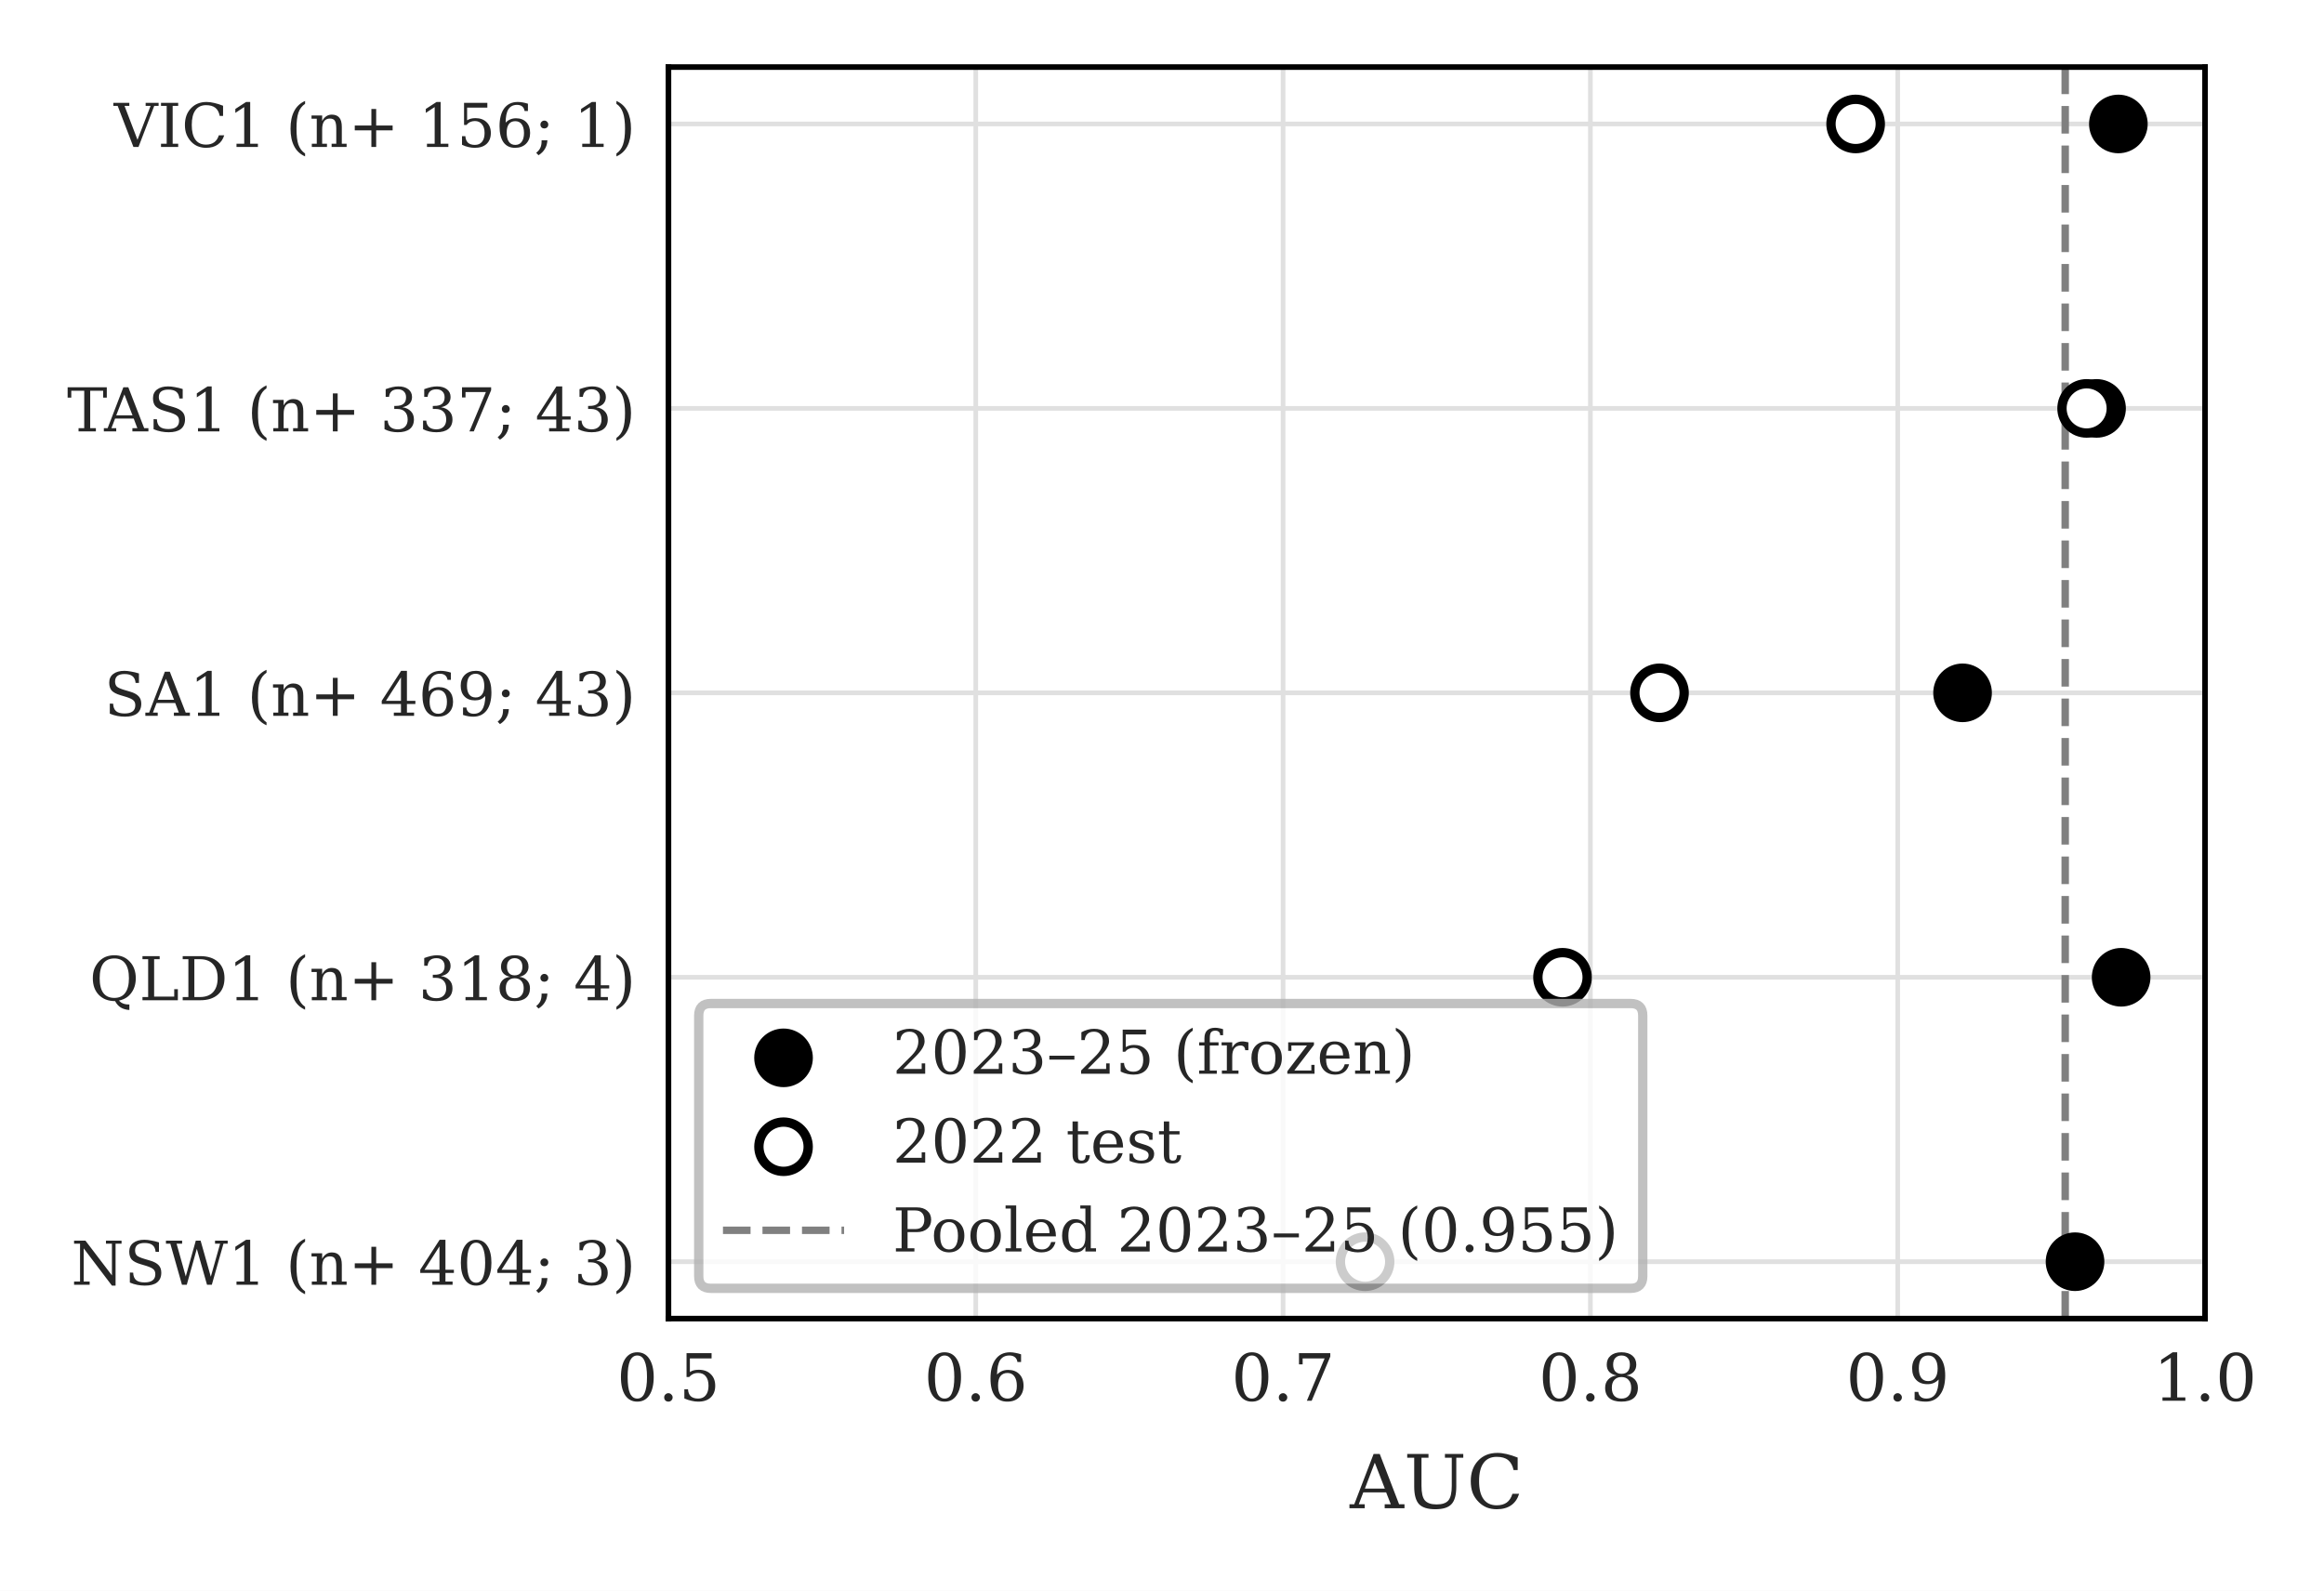
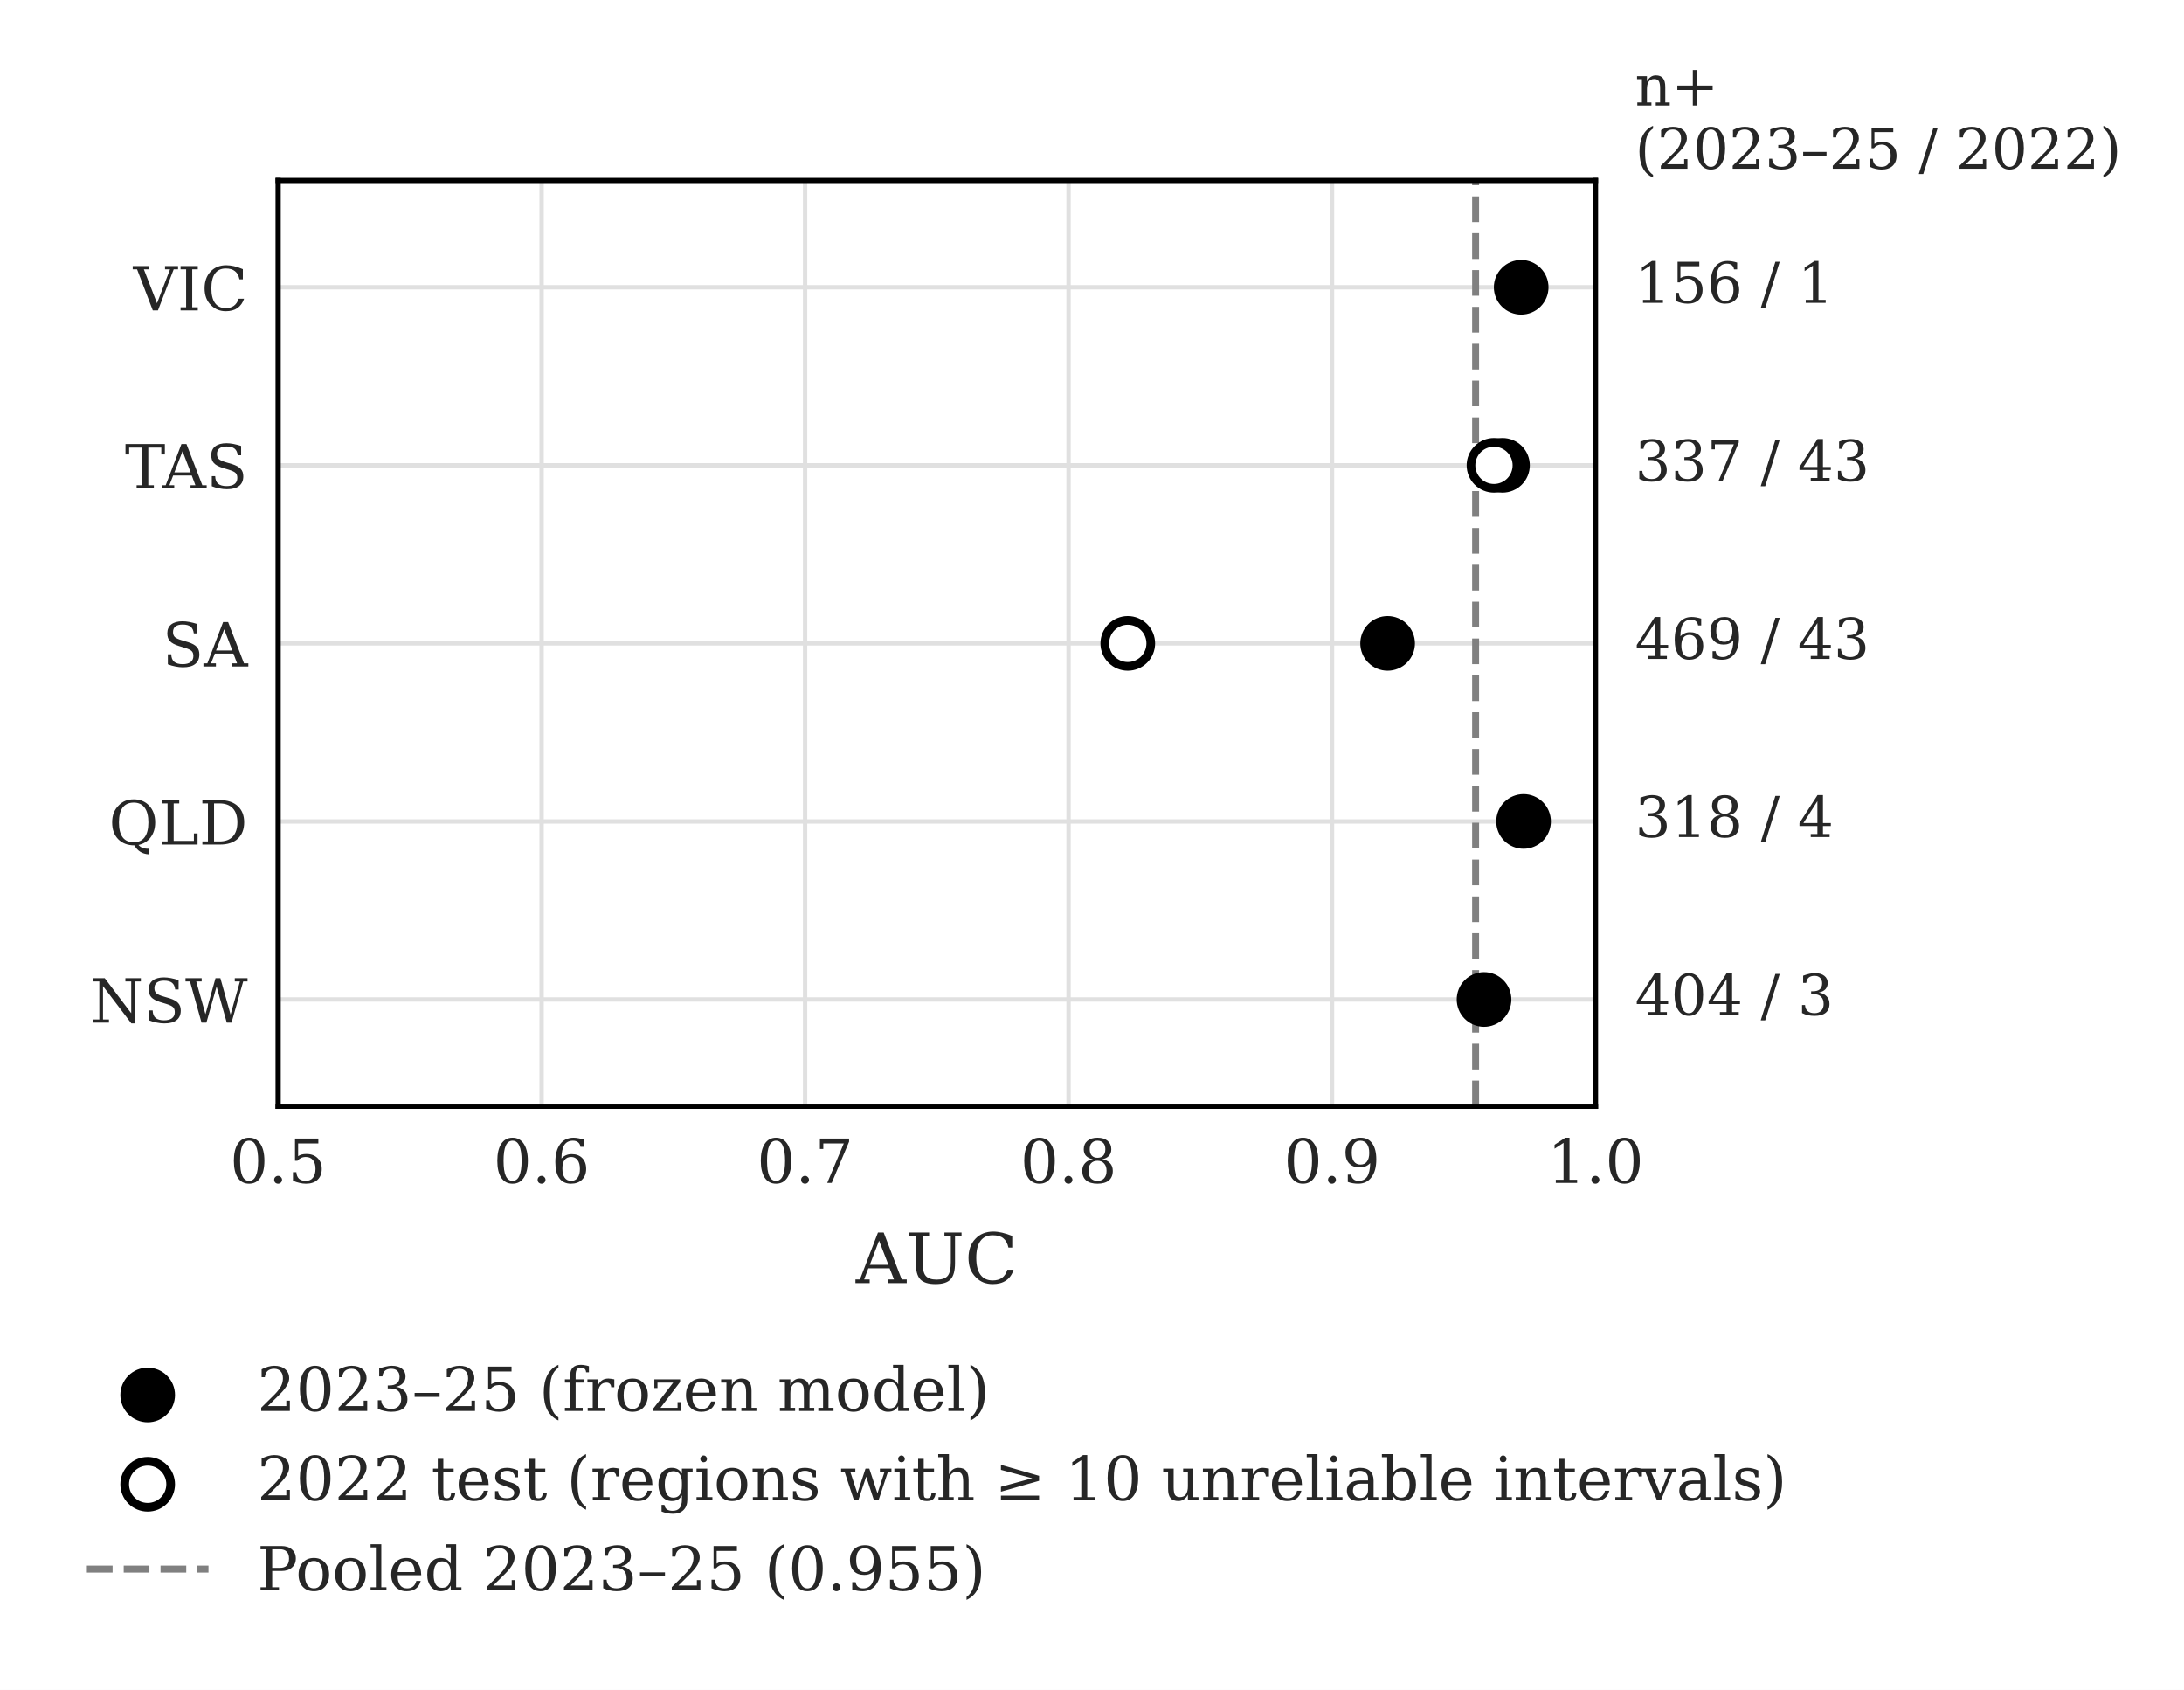
- <svg xmlns="http://www.w3.org/2000/svg" xmlns:xlink="http://www.w3.org/1999/xlink" width="249.387pt" height="170.757pt" viewBox="0 0 249.387 170.757" version="1.1">
+ <svg xmlns="http://www.w3.org/2000/svg" xmlns:xlink="http://www.w3.org/1999/xlink" width="251.419pt" height="194.486pt" viewBox="0 0 251.419 194.486" version="1.1">
  <defs>
    <style type="text/css">*{stroke-linejoin: round; stroke-linecap: butt}</style>
  </defs>
  <g id="figure_1">
    <g id="patch_1">
-       <path d="M 0 170.757  L 249.387 170.757  L 249.387 0  L 0 0  z " style="fill: #ffffff" />
+       <path d="M 0 194.486  L 251.419 194.486  L 251.419 0  L 0 0  z " style="fill: #ffffff" />
    </g>
    <g id="axes_1">
      <g id="patch_2">
-         <path d="M 71.731 141.54  L 236.621 141.54  L 236.621 7.2  L 71.731 7.2  z " style="fill: #ffffff" />
+         <path d="M 32.019 127.321  L 183.67 127.321  L 183.67 20.769  L 32.019 20.769  z " style="fill: #ffffff" />
      </g>
      <g id="matplotlib.axis_1">
        <g id="xtick_1">
          <g id="line2d_1">
-             <path d="M 71.731 141.54  L 71.731 7.2  " clip-path="url(#p9cd8f3838f)" style="fill: none; stroke: #e0e0e0; stroke-width: 0.5; stroke-linecap: round" />
+             <path d="M 32.019 127.321  L 32.019 20.769  " clip-path="url(#p7d4c0278f1)" style="fill: none; stroke: #e0e0e0; stroke-width: 0.5; stroke-linecap: round" />
          </g>
          <g id="line2d_2" />
          <g id="text_1">
-             <text style="font-size: 7px; font-family: 'DejaVu Serif', 'Bitstream Vera Serif', 'Computer Modern Roman', 'New Century Schoolbook', 'Century Schoolbook L', 'Utopia', 'ITC Bookman', 'Bookman', 'Nimbus Roman No9 L', 'Times New Roman', 'Times', 'Palatino', 'Charter', serif; text-anchor: middle; fill: #262626" x="71.731" y="150.359" transform="rotate(-0 71.73094 150.3589)">0.5</text>
+             <text style="font-size: 7px; font-family: 'DejaVu Serif', 'Bitstream Vera Serif', 'Computer Modern Roman', 'New Century Schoolbook', 'Century Schoolbook L', 'Utopia', 'ITC Bookman', 'Bookman', 'Nimbus Roman No9 L', 'Times New Roman', 'Times', 'Palatino', 'Charter', serif; text-anchor: middle; fill: #262626" x="32.019" y="136.14" transform="rotate(-0 32.01919 136.1395)">0.5</text>
          </g>
        </g>
        <g id="xtick_2">
          <g id="line2d_3">
-             <path d="M 104.709 141.54  L 104.709 7.2  " clip-path="url(#p9cd8f3838f)" style="fill: none; stroke: #e0e0e0; stroke-width: 0.5; stroke-linecap: round" />
+             <path d="M 62.349 127.321  L 62.349 20.769  " clip-path="url(#p7d4c0278f1)" style="fill: none; stroke: #e0e0e0; stroke-width: 0.5; stroke-linecap: round" />
          </g>
          <g id="line2d_4" />
          <g id="text_2">
-             <text style="font-size: 7px; font-family: 'DejaVu Serif', 'Bitstream Vera Serif', 'Computer Modern Roman', 'New Century Schoolbook', 'Century Schoolbook L', 'Utopia', 'ITC Bookman', 'Bookman', 'Nimbus Roman No9 L', 'Times New Roman', 'Times', 'Palatino', 'Charter', serif; text-anchor: middle; fill: #262626" x="104.709" y="150.359" transform="rotate(-0 104.7089 150.3589)">0.6</text>
+             <text style="font-size: 7px; font-family: 'DejaVu Serif', 'Bitstream Vera Serif', 'Computer Modern Roman', 'New Century Schoolbook', 'Century Schoolbook L', 'Utopia', 'ITC Bookman', 'Bookman', 'Nimbus Roman No9 L', 'Times New Roman', 'Times', 'Palatino', 'Charter', serif; text-anchor: middle; fill: #262626" x="62.349" y="136.14" transform="rotate(-0 62.34939 136.1395)">0.6</text>
          </g>
        </g>
        <g id="xtick_3">
          <g id="line2d_5">
-             <path d="M 137.687 141.54  L 137.687 7.2  " clip-path="url(#p9cd8f3838f)" style="fill: none; stroke: #e0e0e0; stroke-width: 0.5; stroke-linecap: round" />
+             <path d="M 92.68 127.321  L 92.68 20.769  " clip-path="url(#p7d4c0278f1)" style="fill: none; stroke: #e0e0e0; stroke-width: 0.5; stroke-linecap: round" />
          </g>
          <g id="line2d_6" />
          <g id="text_3">
-             <text style="font-size: 7px; font-family: 'DejaVu Serif', 'Bitstream Vera Serif', 'Computer Modern Roman', 'New Century Schoolbook', 'Century Schoolbook L', 'Utopia', 'ITC Bookman', 'Bookman', 'Nimbus Roman No9 L', 'Times New Roman', 'Times', 'Palatino', 'Charter', serif; text-anchor: middle; fill: #262626" x="137.687" y="150.359" transform="rotate(-0 137.6869 150.3589)">0.7</text>
+             <text style="font-size: 7px; font-family: 'DejaVu Serif', 'Bitstream Vera Serif', 'Computer Modern Roman', 'New Century Schoolbook', 'Century Schoolbook L', 'Utopia', 'ITC Bookman', 'Bookman', 'Nimbus Roman No9 L', 'Times New Roman', 'Times', 'Palatino', 'Charter', serif; text-anchor: middle; fill: #262626" x="92.68" y="136.14" transform="rotate(-0 92.67959 136.1395)">0.7</text>
          </g>
        </g>
        <g id="xtick_4">
          <g id="line2d_7">
-             <path d="M 170.665 141.54  L 170.665 7.2  " clip-path="url(#p9cd8f3838f)" style="fill: none; stroke: #e0e0e0; stroke-width: 0.5; stroke-linecap: round" />
+             <path d="M 123.01 127.321  L 123.01 20.769  " clip-path="url(#p7d4c0278f1)" style="fill: none; stroke: #e0e0e0; stroke-width: 0.5; stroke-linecap: round" />
          </g>
          <g id="line2d_8" />
          <g id="text_4">
-             <text style="font-size: 7px; font-family: 'DejaVu Serif', 'Bitstream Vera Serif', 'Computer Modern Roman', 'New Century Schoolbook', 'Century Schoolbook L', 'Utopia', 'ITC Bookman', 'Bookman', 'Nimbus Roman No9 L', 'Times New Roman', 'Times', 'Palatino', 'Charter', serif; text-anchor: middle; fill: #262626" x="170.665" y="150.359" transform="rotate(-0 170.6649 150.3589)">0.8</text>
+             <text style="font-size: 7px; font-family: 'DejaVu Serif', 'Bitstream Vera Serif', 'Computer Modern Roman', 'New Century Schoolbook', 'Century Schoolbook L', 'Utopia', 'ITC Bookman', 'Bookman', 'Nimbus Roman No9 L', 'Times New Roman', 'Times', 'Palatino', 'Charter', serif; text-anchor: middle; fill: #262626" x="123.01" y="136.14" transform="rotate(-0 123.0098 136.1395)">0.8</text>
          </g>
        </g>
        <g id="xtick_5">
          <g id="line2d_9">
-             <path d="M 203.643 141.54  L 203.643 7.2  " clip-path="url(#p9cd8f3838f)" style="fill: none; stroke: #e0e0e0; stroke-width: 0.5; stroke-linecap: round" />
+             <path d="M 153.34 127.321  L 153.34 20.769  " clip-path="url(#p7d4c0278f1)" style="fill: none; stroke: #e0e0e0; stroke-width: 0.5; stroke-linecap: round" />
          </g>
          <g id="line2d_10" />
          <g id="text_5">
-             <text style="font-size: 7px; font-family: 'DejaVu Serif', 'Bitstream Vera Serif', 'Computer Modern Roman', 'New Century Schoolbook', 'Century Schoolbook L', 'Utopia', 'ITC Bookman', 'Bookman', 'Nimbus Roman No9 L', 'Times New Roman', 'Times', 'Palatino', 'Charter', serif; text-anchor: middle; fill: #262626" x="203.643" y="150.359" transform="rotate(-0 203.6429 150.3589)">0.9</text>
+             <text style="font-size: 7px; font-family: 'DejaVu Serif', 'Bitstream Vera Serif', 'Computer Modern Roman', 'New Century Schoolbook', 'Century Schoolbook L', 'Utopia', 'ITC Bookman', 'Bookman', 'Nimbus Roman No9 L', 'Times New Roman', 'Times', 'Palatino', 'Charter', serif; text-anchor: middle; fill: #262626" x="153.34" y="136.14" transform="rotate(-0 153.34 136.1395)">0.9</text>
          </g>
        </g>
        <g id="xtick_6">
          <g id="line2d_11">
-             <path d="M 236.621 141.54  L 236.621 7.2  " clip-path="url(#p9cd8f3838f)" style="fill: none; stroke: #e0e0e0; stroke-width: 0.5; stroke-linecap: round" />
+             <path d="M 183.67 127.321  L 183.67 20.769  " clip-path="url(#p7d4c0278f1)" style="fill: none; stroke: #e0e0e0; stroke-width: 0.5; stroke-linecap: round" />
          </g>
          <g id="line2d_12" />
          <g id="text_6">
-             <text style="font-size: 7px; font-family: 'DejaVu Serif', 'Bitstream Vera Serif', 'Computer Modern Roman', 'New Century Schoolbook', 'Century Schoolbook L', 'Utopia', 'ITC Bookman', 'Bookman', 'Nimbus Roman No9 L', 'Times New Roman', 'Times', 'Palatino', 'Charter', serif; text-anchor: middle; fill: #262626" x="236.621" y="150.359" transform="rotate(-0 236.6209 150.3589)">1.0</text>
+             <text style="font-size: 7px; font-family: 'DejaVu Serif', 'Bitstream Vera Serif', 'Computer Modern Roman', 'New Century Schoolbook', 'Century Schoolbook L', 'Utopia', 'ITC Bookman', 'Bookman', 'Nimbus Roman No9 L', 'Times New Roman', 'Times', 'Palatino', 'Charter', serif; text-anchor: middle; fill: #262626" x="183.67" y="136.14" transform="rotate(-0 183.6702 136.1395)">1.0</text>
          </g>
        </g>
        <g id="text_7">
-           <text style="font-size: 8px; font-family: 'DejaVu Serif', 'Bitstream Vera Serif', 'Computer Modern Roman', 'New Century Schoolbook', 'Century Schoolbook L', 'Utopia', 'ITC Bookman', 'Bookman', 'Nimbus Roman No9 L', 'Times New Roman', 'Times', 'Palatino', 'Charter', serif; text-anchor: middle; fill: #262626" x="154.176" y="161.893" transform="rotate(-0 154.1759 161.8934)">AUC</text>
+           <text style="font-size: 8px; font-family: 'DejaVu Serif', 'Bitstream Vera Serif', 'Computer Modern Roman', 'New Century Schoolbook', 'Century Schoolbook L', 'Utopia', 'ITC Bookman', 'Bookman', 'Nimbus Roman No9 L', 'Times New Roman', 'Times', 'Palatino', 'Charter', serif; text-anchor: middle; fill: #262626" x="107.845" y="147.674" transform="rotate(-0 107.8447 147.6741)">AUC</text>
        </g>
      </g>
      <g id="matplotlib.axis_2">
        <g id="ytick_1">
          <g id="line2d_13">
-             <path d="M 71.731 135.434  L 236.621 135.434  " clip-path="url(#p9cd8f3838f)" style="fill: none; stroke: #e0e0e0; stroke-width: 0.5; stroke-linecap: round" />
+             <path d="M 32.019 115.026  L 183.67 115.026  " clip-path="url(#p7d4c0278f1)" style="fill: none; stroke: #e0e0e0; stroke-width: 0.5; stroke-linecap: round" />
          </g>
          <g id="line2d_14" />
          <g id="text_8">
-             <text style="font-size: 6.5px; font-family: 'DejaVu Serif', 'Bitstream Vera Serif', 'Computer Modern Roman', 'New Century Schoolbook', 'Century Schoolbook L', 'Utopia', 'ITC Bookman', 'Bookman', 'Nimbus Roman No9 L', 'Times New Roman', 'Times', 'Palatino', 'Charter', serif; text-anchor: end; fill: #262626" x="68.231" y="137.903" transform="rotate(-0 68.23094 137.9031)">NSW1 (n+ 404; 3)</text>
+             <text style="font-size: 7px; font-family: 'DejaVu Serif', 'Bitstream Vera Serif', 'Computer Modern Roman', 'New Century Schoolbook', 'Century Schoolbook L', 'Utopia', 'ITC Bookman', 'Bookman', 'Nimbus Roman No9 L', 'Times New Roman', 'Times', 'Palatino', 'Charter', serif; text-anchor: end; fill: #262626" x="28.519" y="117.686" transform="rotate(-0 28.51919 117.6857)">NSW</text>
          </g>
        </g>
        <g id="ytick_2">
          <g id="line2d_15">
-             <path d="M 71.731 104.902  L 236.621 104.902  " clip-path="url(#p9cd8f3838f)" style="fill: none; stroke: #e0e0e0; stroke-width: 0.5; stroke-linecap: round" />
+             <path d="M 32.019 94.536  L 183.67 94.536  " clip-path="url(#p7d4c0278f1)" style="fill: none; stroke: #e0e0e0; stroke-width: 0.5; stroke-linecap: round" />
          </g>
          <g id="line2d_16" />
          <g id="text_9">
-             <text style="font-size: 6.5px; font-family: 'DejaVu Serif', 'Bitstream Vera Serif', 'Computer Modern Roman', 'New Century Schoolbook', 'Century Schoolbook L', 'Utopia', 'ITC Bookman', 'Bookman', 'Nimbus Roman No9 L', 'Times New Roman', 'Times', 'Palatino', 'Charter', serif; text-anchor: end; fill: #262626" x="68.231" y="107.371" transform="rotate(-0 68.23094 107.3713)">QLD1 (n+ 318; 4)</text>
+             <text style="font-size: 7px; font-family: 'DejaVu Serif', 'Bitstream Vera Serif', 'Computer Modern Roman', 'New Century Schoolbook', 'Century Schoolbook L', 'Utopia', 'ITC Bookman', 'Bookman', 'Nimbus Roman No9 L', 'Times New Roman', 'Times', 'Palatino', 'Charter', serif; text-anchor: end; fill: #262626" x="28.519" y="97.195" transform="rotate(-0 28.51919 97.19508)">QLD</text>
          </g>
        </g>
        <g id="ytick_3">
          <g id="line2d_17">
-             <path d="M 71.731 74.37  L 236.621 74.37  " clip-path="url(#p9cd8f3838f)" style="fill: none; stroke: #e0e0e0; stroke-width: 0.5; stroke-linecap: round" />
+             <path d="M 32.019 74.045  L 183.67 74.045  " clip-path="url(#p7d4c0278f1)" style="fill: none; stroke: #e0e0e0; stroke-width: 0.5; stroke-linecap: round" />
          </g>
          <g id="line2d_18" />
          <g id="text_10">
-             <text style="font-size: 6.5px; font-family: 'DejaVu Serif', 'Bitstream Vera Serif', 'Computer Modern Roman', 'New Century Schoolbook', 'Century Schoolbook L', 'Utopia', 'ITC Bookman', 'Bookman', 'Nimbus Roman No9 L', 'Times New Roman', 'Times', 'Palatino', 'Charter', serif; text-anchor: end; fill: #262626" x="68.231" y="76.839" transform="rotate(-0 68.23094 76.83949)">SA1 (n+ 469; 43)</text>
+             <text style="font-size: 7px; font-family: 'DejaVu Serif', 'Bitstream Vera Serif', 'Computer Modern Roman', 'New Century Schoolbook', 'Century Schoolbook L', 'Utopia', 'ITC Bookman', 'Bookman', 'Nimbus Roman No9 L', 'Times New Roman', 'Times', 'Palatino', 'Charter', serif; text-anchor: end; fill: #262626" x="28.519" y="76.704" transform="rotate(-0 28.51919 76.70445)">SA</text>
          </g>
        </g>
        <g id="ytick_4">
          <g id="line2d_19">
-             <path d="M 71.731 43.838  L 236.621 43.838  " clip-path="url(#p9cd8f3838f)" style="fill: none; stroke: #e0e0e0; stroke-width: 0.5; stroke-linecap: round" />
+             <path d="M 32.019 53.554  L 183.67 53.554  " clip-path="url(#p7d4c0278f1)" style="fill: none; stroke: #e0e0e0; stroke-width: 0.5; stroke-linecap: round" />
          </g>
          <g id="line2d_20" />
          <g id="text_11">
-             <text style="font-size: 6.5px; font-family: 'DejaVu Serif', 'Bitstream Vera Serif', 'Computer Modern Roman', 'New Century Schoolbook', 'Century Schoolbook L', 'Utopia', 'ITC Bookman', 'Bookman', 'Nimbus Roman No9 L', 'Times New Roman', 'Times', 'Palatino', 'Charter', serif; text-anchor: end; fill: #262626" x="68.231" y="46.308" transform="rotate(-0 68.23094 46.30767)">TAS1 (n+ 337; 43)</text>
+             <text style="font-size: 7px; font-family: 'DejaVu Serif', 'Bitstream Vera Serif', 'Computer Modern Roman', 'New Century Schoolbook', 'Century Schoolbook L', 'Utopia', 'ITC Bookman', 'Bookman', 'Nimbus Roman No9 L', 'Times New Roman', 'Times', 'Palatino', 'Charter', serif; text-anchor: end; fill: #262626" x="28.519" y="56.214" transform="rotate(-0 28.51919 56.21382)">TAS</text>
          </g>
        </g>
        <g id="ytick_5">
          <g id="line2d_21">
-             <path d="M 71.731 13.306  L 236.621 13.306  " clip-path="url(#p9cd8f3838f)" style="fill: none; stroke: #e0e0e0; stroke-width: 0.5; stroke-linecap: round" />
+             <path d="M 32.019 33.064  L 183.67 33.064  " clip-path="url(#p7d4c0278f1)" style="fill: none; stroke: #e0e0e0; stroke-width: 0.5; stroke-linecap: round" />
          </g>
          <g id="line2d_22" />
          <g id="text_12">
-             <text style="font-size: 6.5px; font-family: 'DejaVu Serif', 'Bitstream Vera Serif', 'Computer Modern Roman', 'New Century Schoolbook', 'Century Schoolbook L', 'Utopia', 'ITC Bookman', 'Bookman', 'Nimbus Roman No9 L', 'Times New Roman', 'Times', 'Palatino', 'Charter', serif; text-anchor: end; fill: #262626" x="68.231" y="15.776" transform="rotate(-0 68.23094 15.77586)">VIC1 (n+ 156; 1)</text>
+             <text style="font-size: 7px; font-family: 'DejaVu Serif', 'Bitstream Vera Serif', 'Computer Modern Roman', 'New Century Schoolbook', 'Century Schoolbook L', 'Utopia', 'ITC Bookman', 'Bookman', 'Nimbus Roman No9 L', 'Times New Roman', 'Times', 'Palatino', 'Charter', serif; text-anchor: end; fill: #262626" x="28.519" y="35.723" transform="rotate(-0 28.51919 35.72319)">VIC</text>
          </g>
        </g>
      </g>
      <g id="line2d_23">
-         <path d="M 221.616 141.54  L 221.616 7.2  " clip-path="url(#p9cd8f3838f)" style="fill: none; stroke-dasharray: 2.96,1.28; stroke-dashoffset: 0; stroke: #808080; stroke-width: 0.8" />
+         <path d="M 169.87 127.321  L 169.87 20.769  " clip-path="url(#p7d4c0278f1)" style="fill: none; stroke-dasharray: 2.96,1.28; stroke-dashoffset: 0; stroke: #808080; stroke-width: 0.8" />
      </g>
      <g id="patch_3">
-         <path d="M 71.731 141.54  L 71.731 7.2  " style="fill: none; stroke: #000000; stroke-width: 0.6; stroke-linejoin: miter; stroke-linecap: square" />
+         <path d="M 32.019 127.321  L 32.019 20.769  " style="fill: none; stroke: #000000; stroke-width: 0.6; stroke-linejoin: miter; stroke-linecap: square" />
      </g>
      <g id="patch_4">
-         <path d="M 236.621 141.54  L 236.621 7.2  " style="fill: none; stroke: #000000; stroke-width: 0.6; stroke-linejoin: miter; stroke-linecap: square" />
+         <path d="M 183.67 127.321  L 183.67 20.769  " style="fill: none; stroke: #000000; stroke-width: 0.6; stroke-linejoin: miter; stroke-linecap: square" />
      </g>
      <g id="patch_5">
-         <path d="M 71.731 141.54  L 236.621 141.54  " style="fill: none; stroke: #000000; stroke-width: 0.6; stroke-linejoin: miter; stroke-linecap: square" />
+         <path d="M 32.019 127.321  L 183.67 127.321  " style="fill: none; stroke: #000000; stroke-width: 0.6; stroke-linejoin: miter; stroke-linecap: square" />
      </g>
      <g id="patch_6">
-         <path d="M 71.731 7.2  L 236.621 7.2  " style="fill: none; stroke: #000000; stroke-width: 0.6; stroke-linejoin: miter; stroke-linecap: square" />
+         <path d="M 32.019 20.769  L 183.67 20.769  " style="fill: none; stroke: #000000; stroke-width: 0.6; stroke-linejoin: miter; stroke-linecap: square" />
      </g>
      <g id="PathCollection_1">
        <defs>
-           <path id="mf7d7e9ab2d" d="M 0 2.646  C 0.702 2.646 1.375 2.367 1.871 1.871  C 2.367 1.375 2.646 0.702 2.646 0  C 2.646 -0.702 2.367 -1.375 1.871 -1.871  C 1.375 -2.367 0.702 -2.646 0 -2.646  C -0.702 -2.646 -1.375 -2.367 -1.871 -1.871  C -2.367 -1.375 -2.646 -0.702 -2.646 0  C -2.646 0.702 -2.367 1.375 -1.871 1.871  C -1.375 2.367 -0.702 2.646 0 2.646  z " style="stroke: #000000" />
+           <path id="m437a657860" d="M 0 2.646  C 0.702 2.646 1.375 2.367 1.871 1.871  C 2.367 1.375 2.646 0.702 2.646 0  C 2.646 -0.702 2.367 -1.375 1.871 -1.871  C 1.375 -2.367 0.702 -2.646 0 -2.646  C -0.702 -2.646 -1.375 -2.367 -1.871 -1.871  C -2.367 -1.375 -2.646 -0.702 -2.646 0  C -2.646 0.702 -2.367 1.375 -1.871 1.871  C -1.375 2.367 -0.702 2.646 0 2.646  z " style="stroke: #000000" />
        </defs>
-         <g clip-path="url(#p9cd8f3838f)">
-           <use xlink:href="#mf7d7e9ab2d" x="222.671" y="135.434" style="stroke: #000000" />
-           <use xlink:href="#mf7d7e9ab2d" x="227.618" y="104.902" style="stroke: #000000" />
-           <use xlink:href="#mf7d7e9ab2d" x="210.601" y="74.37" style="stroke: #000000" />
-           <use xlink:href="#mf7d7e9ab2d" x="224.98" y="43.838" style="stroke: #000000" />
-           <use xlink:href="#mf7d7e9ab2d" x="227.321" y="13.306" style="stroke: #000000" />
+         <g clip-path="url(#p7d4c0278f1)">
+           <use xlink:href="#m437a657860" x="170.841" y="115.026" style="stroke: #000000" />
+           <use xlink:href="#m437a657860" x="175.39" y="94.536" style="stroke: #000000" />
+           <use xlink:href="#m437a657860" x="159.74" y="74.045" style="stroke: #000000" />
+           <use xlink:href="#m437a657860" x="172.964" y="53.554" style="stroke: #000000" />
+           <use xlink:href="#m437a657860" x="175.117" y="33.064" style="stroke: #000000" />
        </g>
      </g>
      <g id="PathCollection_2">
        <defs>
-           <path id="md9b86f3d03" d="M 0 2.646  C 0.702 2.646 1.375 2.367 1.871 1.871  C 2.367 1.375 2.646 0.702 2.646 0  C 2.646 -0.702 2.367 -1.375 1.871 -1.871  C 1.375 -2.367 0.702 -2.646 0 -2.646  C -0.702 -2.646 -1.375 -2.367 -1.871 -1.871  C -2.367 -1.375 -2.646 -0.702 -2.646 0  C -2.646 0.702 -2.367 1.375 -1.871 1.871  C -1.375 2.367 -0.702 2.646 0 2.646  z " style="stroke: #000000" />
+           <path id="ma14db495cd" d="M 0 2.646  C 0.702 2.646 1.375 2.367 1.871 1.871  C 2.367 1.375 2.646 0.702 2.646 0  C 2.646 -0.702 2.367 -1.375 1.871 -1.871  C 1.375 -2.367 0.702 -2.646 0 -2.646  C -0.702 -2.646 -1.375 -2.367 -1.871 -1.871  C -2.367 -1.375 -2.646 -0.702 -2.646 0  C -2.646 0.702 -2.367 1.375 -1.871 1.871  C -1.375 2.367 -0.702 2.646 0 2.646  z " style="stroke: #000000" />
        </defs>
-         <g clip-path="url(#p9cd8f3838f)">
-           <use xlink:href="#md9b86f3d03" x="146.486" y="135.434" style="fill: #ffffff; stroke: #000000" />
-           <use xlink:href="#md9b86f3d03" x="167.673" y="104.902" style="fill: #ffffff; stroke: #000000" />
-           <use xlink:href="#md9b86f3d03" x="178.081" y="74.37" style="fill: #ffffff; stroke: #000000" />
-           <use xlink:href="#md9b86f3d03" x="223.915" y="43.838" style="fill: #ffffff; stroke: #000000" />
-           <use xlink:href="#md9b86f3d03" x="199.128" y="13.306" style="fill: #ffffff; stroke: #000000" />
-         </g>
+         <g clip-path="url(#p7d4c0278f1)">
+           <use xlink:href="#ma14db495cd" x="129.83" y="74.045" style="fill: #ffffff; stroke: #000000" />
+           <use xlink:href="#ma14db495cd" x="171.984" y="53.554" style="fill: #ffffff; stroke: #000000" />
+         </g>
+       </g>
+       <g id="text_13">
+         <text style="font-size: 6.5px; font-family: 'DejaVu Serif', 'Bitstream Vera Serif', 'Computer Modern Roman', 'New Century Schoolbook', 'Century Schoolbook L', 'Utopia', 'ITC Bookman', 'Bookman', 'Nimbus Roman No9 L', 'Times New Roman', 'Times', 'Palatino', 'Charter', serif; fill: #262626" transform="translate(188.2197 12.13898)">n+</text>
+         <text style="font-size: 6.5px; font-family: 'DejaVu Serif', 'Bitstream Vera Serif', 'Computer Modern Roman', 'New Century Schoolbook', 'Century Schoolbook L', 'Utopia', 'ITC Bookman', 'Bookman', 'Nimbus Roman No9 L', 'Times New Roman', 'Times', 'Palatino', 'Charter', serif; fill: #262626" transform="translate(188.2197 19.41756)">(2023–25 / 2022)</text>
+       </g>
+       <g id="text_14">
+         <text style="font-size: 6.5px; font-family: 'DejaVu Serif', 'Bitstream Vera Serif', 'Computer Modern Roman', 'New Century Schoolbook', 'Century Schoolbook L', 'Utopia', 'ITC Bookman', 'Bookman', 'Nimbus Roman No9 L', 'Times New Roman', 'Times', 'Palatino', 'Charter', serif; text-anchor: start; fill: #262626" x="188.22" y="116.82" transform="rotate(-0 188.2197 116.8199)">404 / 3</text>
+       </g>
+       <g id="text_15">
+         <text style="font-size: 6.5px; font-family: 'DejaVu Serif', 'Bitstream Vera Serif', 'Computer Modern Roman', 'New Century Schoolbook', 'Century Schoolbook L', 'Utopia', 'ITC Bookman', 'Bookman', 'Nimbus Roman No9 L', 'Times New Roman', 'Times', 'Palatino', 'Charter', serif; text-anchor: start; fill: #262626" x="188.22" y="96.329" transform="rotate(-0 188.2197 96.32922)">318 / 4</text>
+       </g>
+       <g id="text_16">
+         <text style="font-size: 6.5px; font-family: 'DejaVu Serif', 'Bitstream Vera Serif', 'Computer Modern Roman', 'New Century Schoolbook', 'Century Schoolbook L', 'Utopia', 'ITC Bookman', 'Bookman', 'Nimbus Roman No9 L', 'Times New Roman', 'Times', 'Palatino', 'Charter', serif; text-anchor: start; fill: #262626" x="188.22" y="75.839" transform="rotate(-0 188.2197 75.83859)">469 / 43</text>
+       </g>
+       <g id="text_17">
+         <text style="font-size: 6.5px; font-family: 'DejaVu Serif', 'Bitstream Vera Serif', 'Computer Modern Roman', 'New Century Schoolbook', 'Century Schoolbook L', 'Utopia', 'ITC Bookman', 'Bookman', 'Nimbus Roman No9 L', 'Times New Roman', 'Times', 'Palatino', 'Charter', serif; text-anchor: start; fill: #262626" x="188.22" y="55.348" transform="rotate(-0 188.2197 55.34796)">337 / 43</text>
+       </g>
+       <g id="text_18">
+         <text style="font-size: 6.5px; font-family: 'DejaVu Serif', 'Bitstream Vera Serif', 'Computer Modern Roman', 'New Century Schoolbook', 'Century Schoolbook L', 'Utopia', 'ITC Bookman', 'Bookman', 'Nimbus Roman No9 L', 'Times New Roman', 'Times', 'Palatino', 'Charter', serif; text-anchor: start; fill: #262626" x="188.22" y="34.857" transform="rotate(-0 188.2197 34.85733)">156 / 1</text>
      </g>
      <g id="legend_1">
-         <g id="patch_7">
-           <path d="M 76.281 138.29  L 174.983 138.29  Q 176.283 138.29 176.283 136.99  L 176.283 109.018  Q 176.283 107.718 174.983 107.718  L 76.281 107.718  Q 74.981 107.718 74.981 109.018  L 74.981 136.99  Q 74.981 138.29 76.281 138.29  z " style="fill: #ffffff; opacity: 0.8; stroke: #b2b2b2; stroke-linejoin: miter" />
-         </g>
        <g id="PathCollection_3">
          <g>
-             <use xlink:href="#mf7d7e9ab2d" x="84.081" y="113.55" style="stroke: #000000" />
-           </g>
-         </g>
-         <g id="text_13">
-           <text style="font-size: 6.5px; font-family: 'DejaVu Serif', 'Bitstream Vera Serif', 'Computer Modern Roman', 'New Century Schoolbook', 'Century Schoolbook L', 'Utopia', 'ITC Bookman', 'Bookman', 'Nimbus Roman No9 L', 'Times New Roman', 'Times', 'Palatino', 'Charter', serif; text-anchor: start; fill: #262626" x="95.781" y="115.257" transform="rotate(-0 95.78094 115.2566)">2023–25 (frozen)</text>
+             <use xlink:href="#m437a657860" x="17" y="160.543" style="stroke: #000000" />
+           </g>
+         </g>
+         <g id="text_19">
+           <text style="font-size: 7px; font-family: 'DejaVu Serif', 'Bitstream Vera Serif', 'Computer Modern Roman', 'New Century Schoolbook', 'Century Schoolbook L', 'Utopia', 'ITC Bookman', 'Bookman', 'Nimbus Roman No9 L', 'Times New Roman', 'Times', 'Palatino', 'Charter', serif; text-anchor: start; fill: #262626" x="29.6" y="162.381" transform="rotate(-0 29.6 162.3808)">2023–25 (frozen model)</text>
        </g>
        <g id="PathCollection_4">
          <g>
-             <use xlink:href="#md9b86f3d03" x="84.081" y="123.091" style="fill: #ffffff; stroke: #000000" />
-           </g>
-         </g>
-         <g id="text_14">
-           <text style="font-size: 6.5px; font-family: 'DejaVu Serif', 'Bitstream Vera Serif', 'Computer Modern Roman', 'New Century Schoolbook', 'Century Schoolbook L', 'Utopia', 'ITC Bookman', 'Bookman', 'Nimbus Roman No9 L', 'Times New Roman', 'Times', 'Palatino', 'Charter', serif; text-anchor: start; fill: #262626" x="95.781" y="124.797" transform="rotate(-0 95.78094 124.7974)">2022 test</text>
+             <use xlink:href="#ma14db495cd" x="17" y="170.818" style="fill: #ffffff; stroke: #000000" />
+           </g>
+         </g>
+         <g id="text_20">
+           <text style="font-size: 7px; font-family: 'DejaVu Serif', 'Bitstream Vera Serif', 'Computer Modern Roman', 'New Century Schoolbook', 'Century Schoolbook L', 'Utopia', 'ITC Bookman', 'Bookman', 'Nimbus Roman No9 L', 'Times New Roman', 'Times', 'Palatino', 'Charter', serif; text-anchor: start; fill: #262626" x="29.6" y="172.656" transform="rotate(-0 29.6 172.6555)">2022 test (regions with ≥ 10 unreliable intervals)</text>
        </g>
        <g id="line2d_24">
-           <path d="M 77.581 132.063  L 84.081 132.063  L 90.581 132.063  " style="fill: none; stroke-dasharray: 2.96,1.28; stroke-dashoffset: 0; stroke: #808080; stroke-width: 0.8" />
-         </g>
-         <g id="text_15">
-           <text style="font-size: 6.5px; font-family: 'DejaVu Serif', 'Bitstream Vera Serif', 'Computer Modern Roman', 'New Century Schoolbook', 'Century Schoolbook L', 'Utopia', 'ITC Bookman', 'Bookman', 'Nimbus Roman No9 L', 'Times New Roman', 'Times', 'Palatino', 'Charter', serif; text-anchor: start; fill: #262626" x="95.781" y="134.338" transform="rotate(-0 95.78094 134.3382)">Pooled 2023–25 (0.955)</text>
+           <path d="M 10 180.58  L 17 180.58  L 24 180.58  " style="fill: none; stroke-dasharray: 2.96,1.28; stroke-dashoffset: 0; stroke: #808080; stroke-width: 0.8" />
+         </g>
+         <g id="text_21">
+           <text style="font-size: 7px; font-family: 'DejaVu Serif', 'Bitstream Vera Serif', 'Computer Modern Roman', 'New Century Schoolbook', 'Century Schoolbook L', 'Utopia', 'ITC Bookman', 'Bookman', 'Nimbus Roman No9 L', 'Times New Roman', 'Times', 'Palatino', 'Charter', serif; text-anchor: start; fill: #262626" x="29.6" y="183.03" transform="rotate(-0 29.6 183.0297)">Pooled 2023–25 (0.955)</text>
        </g>
      </g>
    </g>
  </g>
  <defs>
-     <clipPath id="p9cd8f3838f">
-       <rect x="71.731" y="7.2" width="164.89" height="134.34" />
+     <clipPath id="p7d4c0278f1">
+       <rect x="32.019" y="20.769" width="151.651" height="106.551" />
    </clipPath>
  </defs>
</svg>
